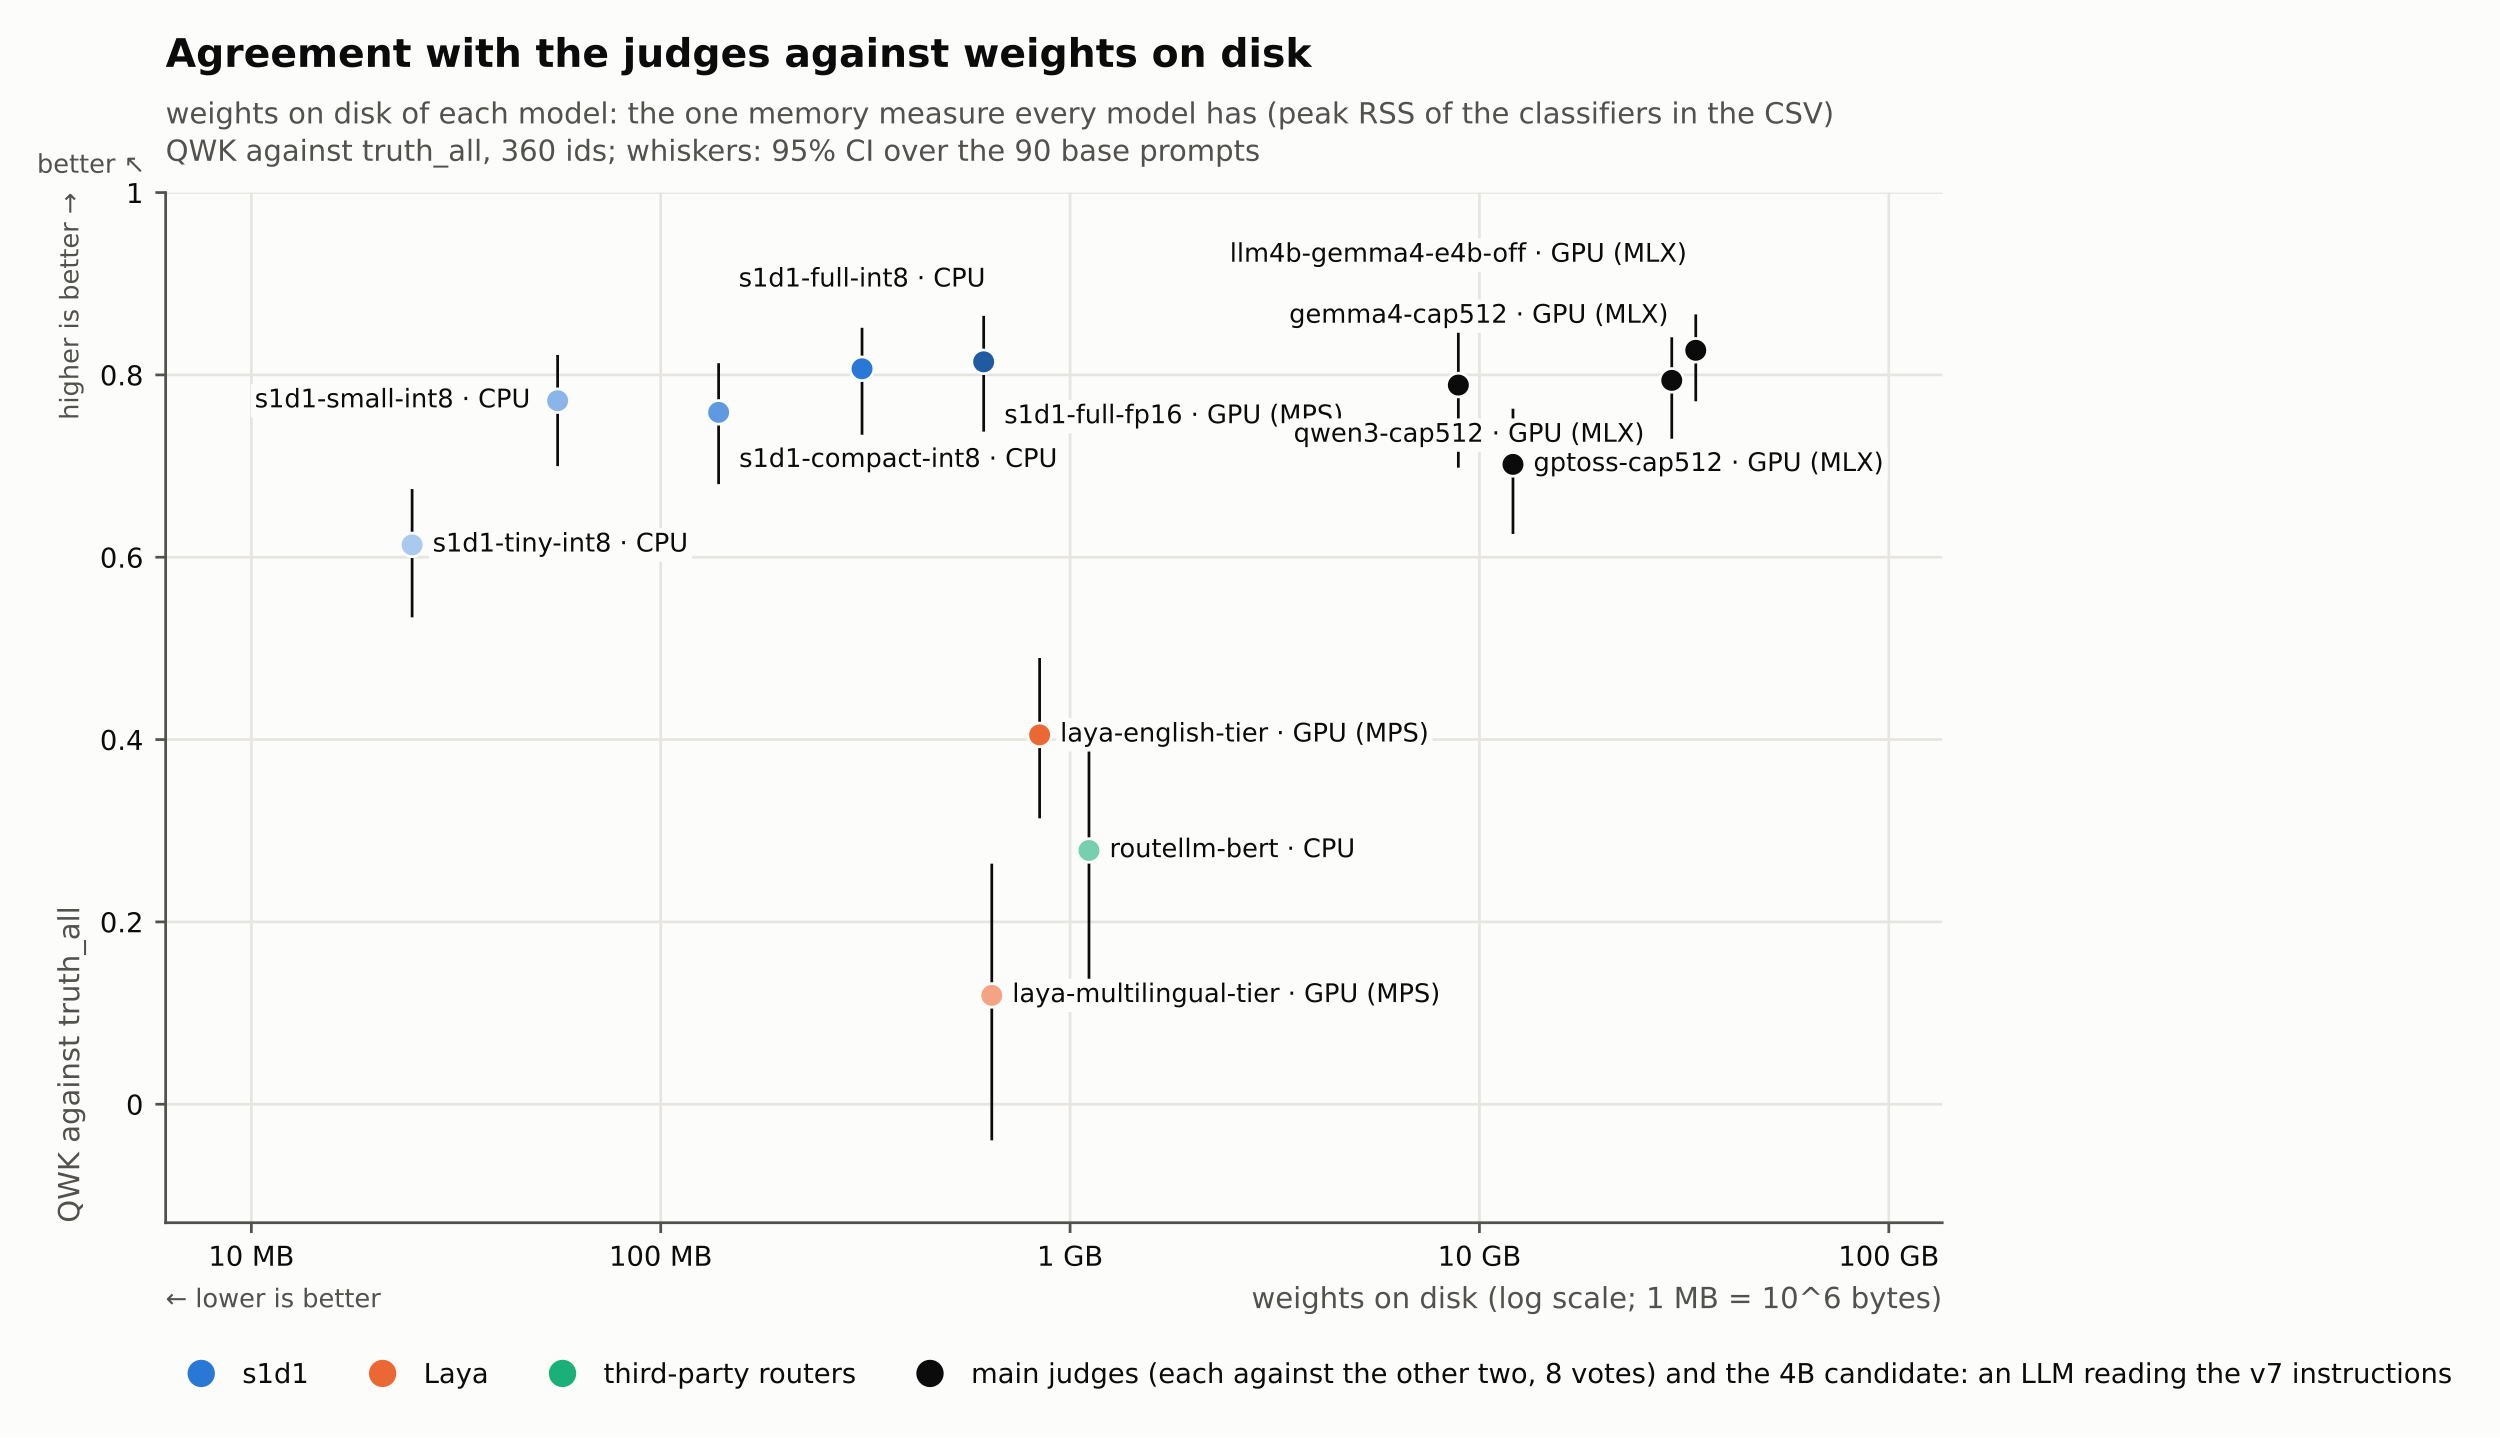
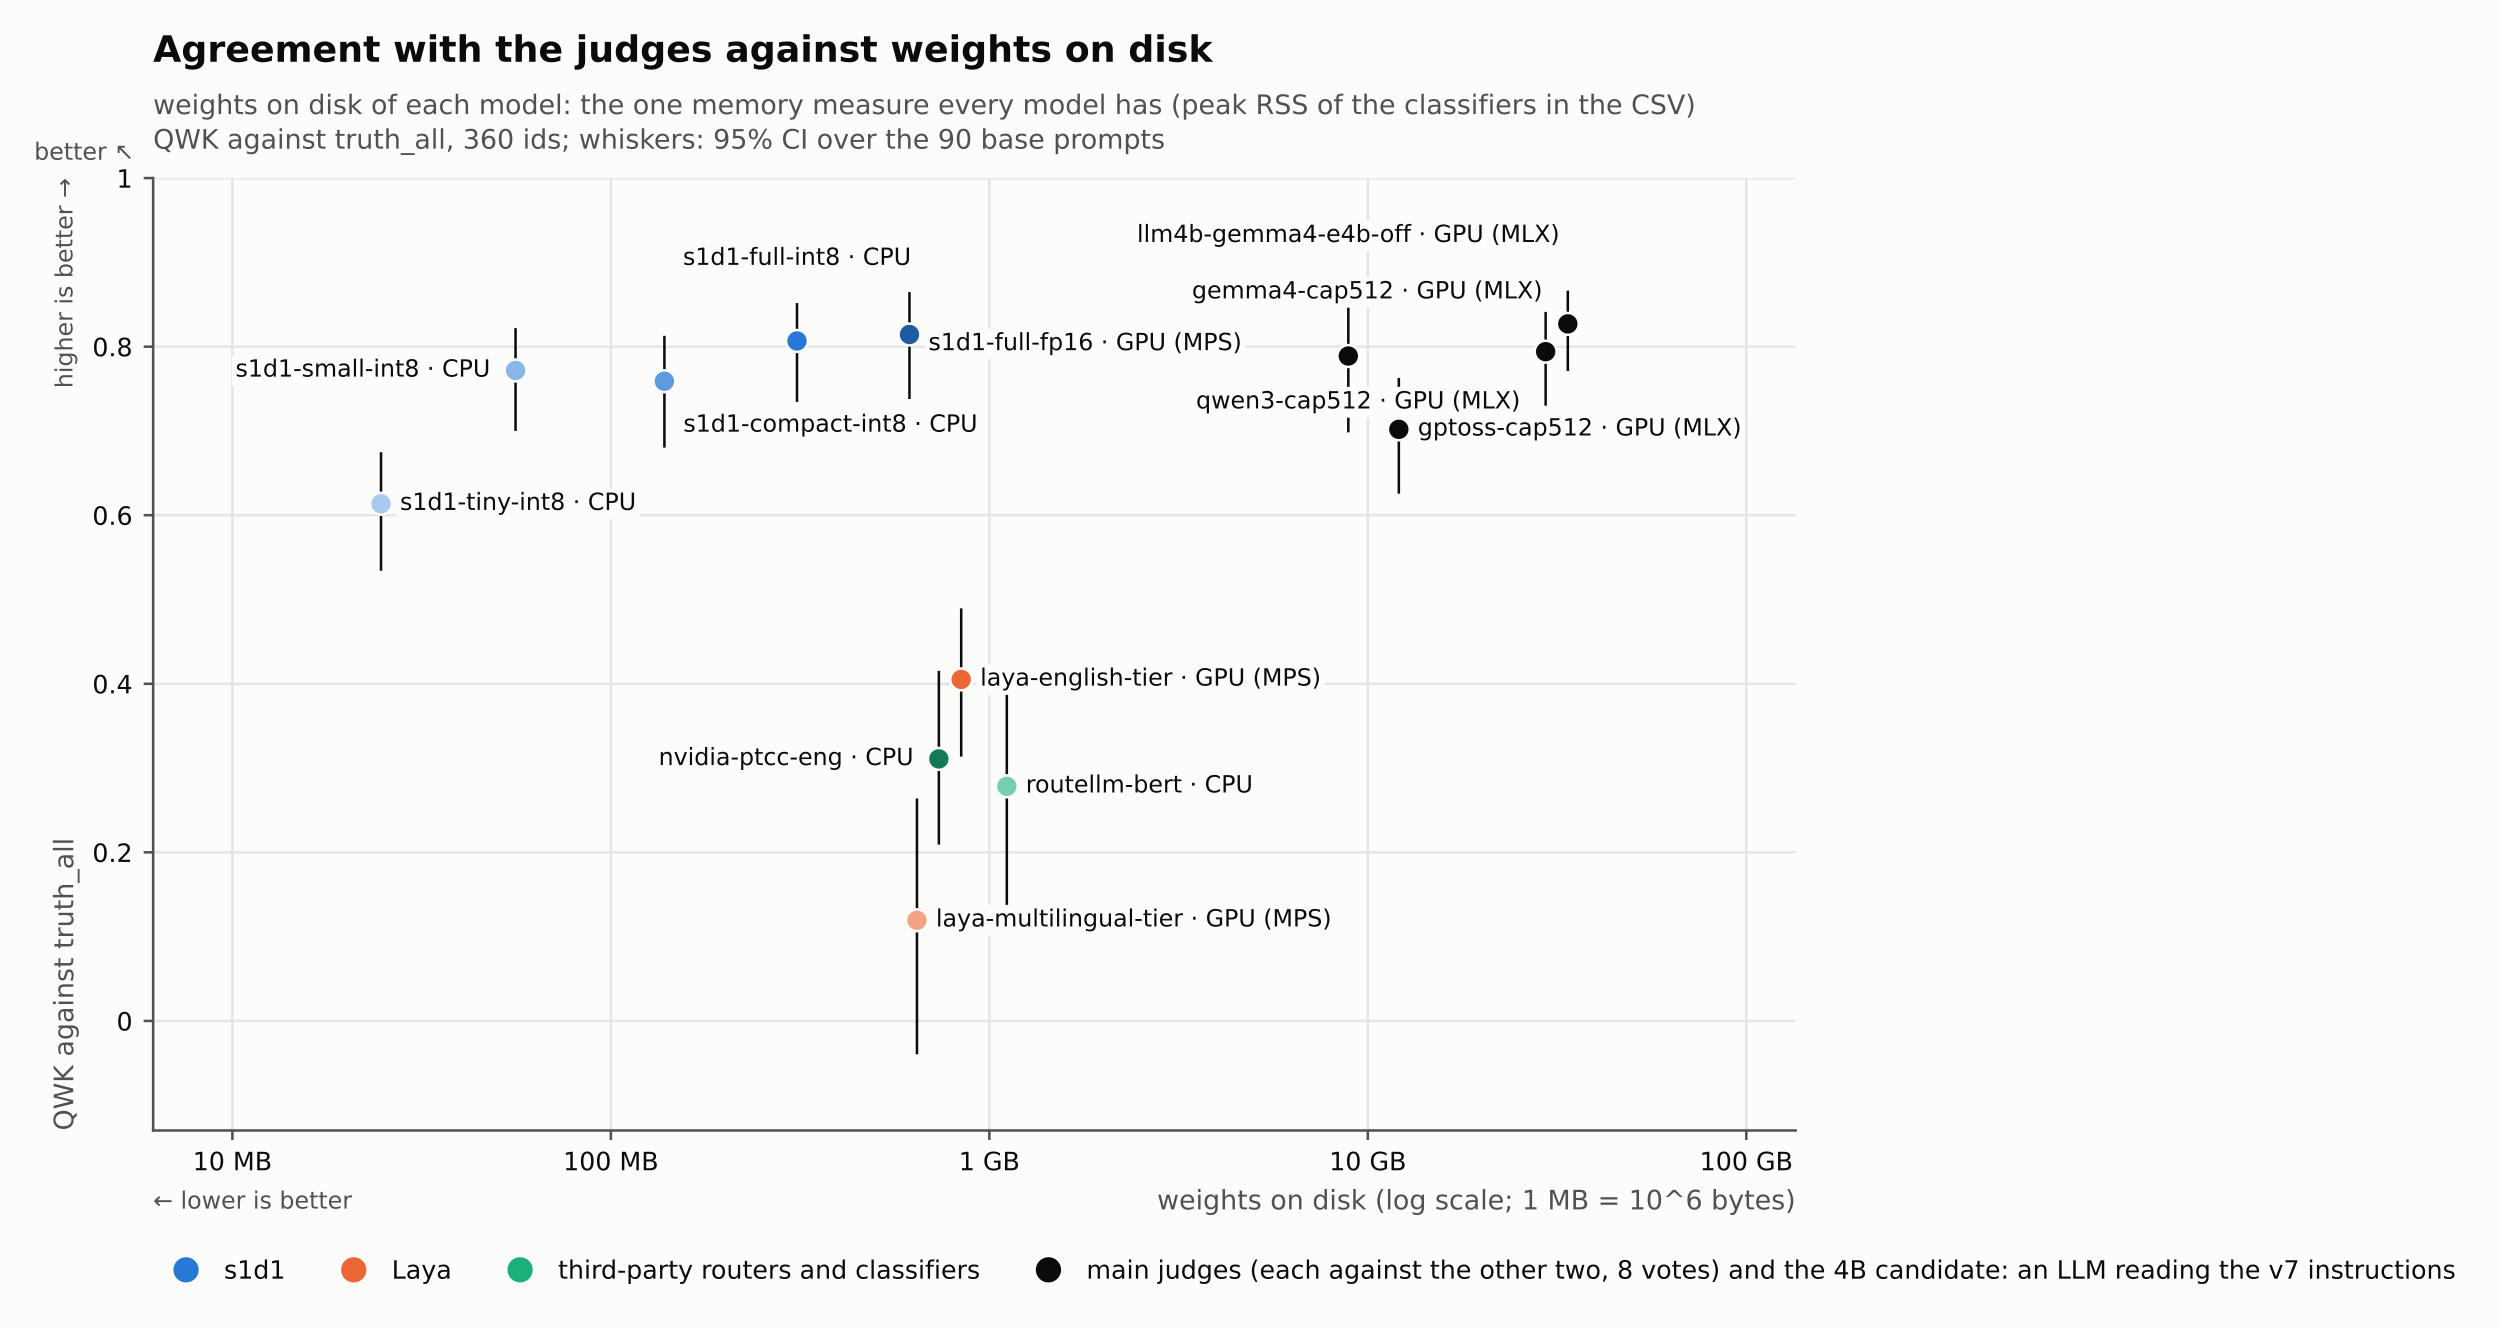
- <svg xmlns="http://www.w3.org/2000/svg" xmlns:xlink="http://www.w3.org/1999/xlink" width="730.821pt" height="420.22pt" viewBox="0 0 730.821 420.22" version="1.1">
+ <svg xmlns="http://www.w3.org/2000/svg" xmlns:xlink="http://www.w3.org/1999/xlink" width="790.456pt" height="420.22pt" viewBox="0 0 790.456 420.22" version="1.1">
  <defs>
    <style type="text/css">*{stroke-linejoin: round; stroke-linecap: butt}</style>
  </defs>
  <g id="figure_1">
    <g id="patch_1">
-       <path d="M 0 420.22  L 730.821 420.22  L 730.821 0  L 0 0  z " style="fill: #fcfcfb" />
+       <path d="M 0 420.22  L 790.456 420.22  L 790.456 0  L 0 0  z " style="fill: #fcfcfb" />
    </g>
    <g id="axes_1">
      <g id="patch_2">
        <path d="M 48.423 357.439  L 567.767 357.439  L 567.767 56.301  L 48.423 56.301  z " style="fill: #fcfcfb" />
      </g>
      <g id="matplotlib.axis_1">
        <g id="xtick_1">
          <g id="line2d_1">
            <path d="M 73.477 357.439  L 73.477 56.301  " clip-path="url(#p601ddd104e)" style="fill: none; stroke: #e6e5e1; stroke-width: 0.8; stroke-linecap: square" />
          </g>
          <g id="line2d_2">
            <defs>
              <path id="m24d034043a" d="M 0 0  L 0 3  " style="stroke: #52514e; stroke-width: 0.8" />
            </defs>
            <g>
              <use xlink:href="#m24d034043a" x="73.477" y="357.439" style="fill: #52514e; stroke: #52514e; stroke-width: 0.8" />
            </g>
          </g>
          <g id="text_1">
            <text style="font-size: 8px; font-family: 'DejaVu Sans', 'Bitstream Vera Sans', 'Computer Modern Sans Serif', 'Lucida Grande', 'Verdana', 'Geneva', 'Lucid', 'Arial', 'Helvetica', 'Avant Garde', sans-serif; text-anchor: middle; fill: #0b0b0b" x="73.477" y="370.017" transform="rotate(-0 73.47713 370.0173)">10 MB</text>
          </g>
        </g>
        <g id="xtick_2">
          <g id="line2d_3">
            <path d="M 193.145 357.439  L 193.145 56.301  " clip-path="url(#p601ddd104e)" style="fill: none; stroke: #e6e5e1; stroke-width: 0.8; stroke-linecap: square" />
          </g>
          <g id="line2d_4">
            <g>
              <use xlink:href="#m24d034043a" x="193.145" y="357.439" style="fill: #52514e; stroke: #52514e; stroke-width: 0.8" />
            </g>
          </g>
          <g id="text_2">
            <text style="font-size: 8px; font-family: 'DejaVu Sans', 'Bitstream Vera Sans', 'Computer Modern Sans Serif', 'Lucida Grande', 'Verdana', 'Geneva', 'Lucid', 'Arial', 'Helvetica', 'Avant Garde', sans-serif; text-anchor: middle; fill: #0b0b0b" x="193.145" y="370.017" transform="rotate(-0 193.1452 370.0173)">100 MB</text>
          </g>
        </g>
        <g id="xtick_3">
          <g id="line2d_5">
            <path d="M 312.813 357.439  L 312.813 56.301  " clip-path="url(#p601ddd104e)" style="fill: none; stroke: #e6e5e1; stroke-width: 0.8; stroke-linecap: square" />
          </g>
          <g id="line2d_6">
            <g>
              <use xlink:href="#m24d034043a" x="312.813" y="357.439" style="fill: #52514e; stroke: #52514e; stroke-width: 0.8" />
            </g>
          </g>
          <g id="text_3">
            <text style="font-size: 8px; font-family: 'DejaVu Sans', 'Bitstream Vera Sans', 'Computer Modern Sans Serif', 'Lucida Grande', 'Verdana', 'Geneva', 'Lucid', 'Arial', 'Helvetica', 'Avant Garde', sans-serif; text-anchor: middle; fill: #0b0b0b" x="312.813" y="370.017" transform="rotate(-0 312.8134 370.0173)">1 GB</text>
          </g>
        </g>
        <g id="xtick_4">
          <g id="line2d_7">
            <path d="M 432.481 357.439  L 432.481 56.301  " clip-path="url(#p601ddd104e)" style="fill: none; stroke: #e6e5e1; stroke-width: 0.8; stroke-linecap: square" />
          </g>
          <g id="line2d_8">
            <g>
              <use xlink:href="#m24d034043a" x="432.481" y="357.439" style="fill: #52514e; stroke: #52514e; stroke-width: 0.8" />
            </g>
          </g>
          <g id="text_4">
            <text style="font-size: 8px; font-family: 'DejaVu Sans', 'Bitstream Vera Sans', 'Computer Modern Sans Serif', 'Lucida Grande', 'Verdana', 'Geneva', 'Lucid', 'Arial', 'Helvetica', 'Avant Garde', sans-serif; text-anchor: middle; fill: #0b0b0b" x="432.481" y="370.017" transform="rotate(-0 432.4815 370.0173)">10 GB</text>
          </g>
        </g>
        <g id="xtick_5">
          <g id="line2d_9">
            <path d="M 552.15 357.439  L 552.15 56.301  " clip-path="url(#p601ddd104e)" style="fill: none; stroke: #e6e5e1; stroke-width: 0.8; stroke-linecap: square" />
          </g>
          <g id="line2d_10">
            <g>
              <use xlink:href="#m24d034043a" x="552.15" y="357.439" style="fill: #52514e; stroke: #52514e; stroke-width: 0.8" />
            </g>
          </g>
          <g id="text_5">
            <text style="font-size: 8px; font-family: 'DejaVu Sans', 'Bitstream Vera Sans', 'Computer Modern Sans Serif', 'Lucida Grande', 'Verdana', 'Geneva', 'Lucid', 'Arial', 'Helvetica', 'Avant Garde', sans-serif; text-anchor: middle; fill: #0b0b0b" x="552.15" y="370.017" transform="rotate(-0 552.1496 370.0173)">100 GB</text>
          </g>
        </g>
        <g id="text_6">
          <text style="font-size: 8.5px; font-family: 'DejaVu Sans', 'Bitstream Vera Sans', 'Computer Modern Sans Serif', 'Lucida Grande', 'Verdana', 'Geneva', 'Lucid', 'Arial', 'Helvetica', 'Avant Garde', sans-serif; text-anchor: end; fill: #52514e" x="567.767" y="382.398" transform="rotate(-0 567.7666 382.3978)">weights on disk (log scale; 1 MB = 10^6 bytes)</text>
        </g>
      </g>
      <g id="matplotlib.axis_2">
        <g id="ytick_1">
          <g id="line2d_11">
            <path d="M 48.423 322.795  L 567.767 322.795  " clip-path="url(#p601ddd104e)" style="fill: none; stroke: #e6e5e1; stroke-width: 0.8; stroke-linecap: square" />
          </g>
          <g id="line2d_12">
            <defs>
              <path id="mcebed97779" d="M 0 0  L -3 0  " style="stroke: #52514e; stroke-width: 0.8" />
            </defs>
            <g>
              <use xlink:href="#mcebed97779" x="48.423" y="322.795" style="fill: #52514e; stroke: #52514e; stroke-width: 0.8" />
            </g>
          </g>
          <g id="text_7">
            <text style="font-size: 8px; font-family: 'DejaVu Sans', 'Bitstream Vera Sans', 'Computer Modern Sans Serif', 'Lucida Grande', 'Verdana', 'Geneva', 'Lucid', 'Arial', 'Helvetica', 'Avant Garde', sans-serif; text-anchor: end; fill: #0b0b0b" x="41.923" y="325.834" transform="rotate(-0 41.92305 325.834)">0</text>
          </g>
        </g>
        <g id="ytick_2">
          <g id="line2d_13">
            <path d="M 48.423 269.496  L 567.767 269.496  " clip-path="url(#p601ddd104e)" style="fill: none; stroke: #e6e5e1; stroke-width: 0.8; stroke-linecap: square" />
          </g>
          <g id="line2d_14">
            <g>
              <use xlink:href="#mcebed97779" x="48.423" y="269.496" style="fill: #52514e; stroke: #52514e; stroke-width: 0.8" />
            </g>
          </g>
          <g id="text_8">
            <text style="font-size: 8px; font-family: 'DejaVu Sans', 'Bitstream Vera Sans', 'Computer Modern Sans Serif', 'Lucida Grande', 'Verdana', 'Geneva', 'Lucid', 'Arial', 'Helvetica', 'Avant Garde', sans-serif; text-anchor: end; fill: #0b0b0b" x="41.923" y="272.535" transform="rotate(-0 41.92305 272.5352)">0.2</text>
          </g>
        </g>
        <g id="ytick_3">
          <g id="line2d_15">
            <path d="M 48.423 216.197  L 567.767 216.197  " clip-path="url(#p601ddd104e)" style="fill: none; stroke: #e6e5e1; stroke-width: 0.8; stroke-linecap: square" />
          </g>
          <g id="line2d_16">
            <g>
              <use xlink:href="#mcebed97779" x="48.423" y="216.197" style="fill: #52514e; stroke: #52514e; stroke-width: 0.8" />
            </g>
          </g>
          <g id="text_9">
            <text style="font-size: 8px; font-family: 'DejaVu Sans', 'Bitstream Vera Sans', 'Computer Modern Sans Serif', 'Lucida Grande', 'Verdana', 'Geneva', 'Lucid', 'Arial', 'Helvetica', 'Avant Garde', sans-serif; text-anchor: end; fill: #0b0b0b" x="41.923" y="219.236" transform="rotate(-0 41.92305 219.2364)">0.4</text>
          </g>
        </g>
        <g id="ytick_4">
          <g id="line2d_17">
            <path d="M 48.423 162.899  L 567.767 162.899  " clip-path="url(#p601ddd104e)" style="fill: none; stroke: #e6e5e1; stroke-width: 0.8; stroke-linecap: square" />
          </g>
          <g id="line2d_18">
            <g>
              <use xlink:href="#mcebed97779" x="48.423" y="162.899" style="fill: #52514e; stroke: #52514e; stroke-width: 0.8" />
            </g>
          </g>
          <g id="text_10">
            <text style="font-size: 8px; font-family: 'DejaVu Sans', 'Bitstream Vera Sans', 'Computer Modern Sans Serif', 'Lucida Grande', 'Verdana', 'Geneva', 'Lucid', 'Arial', 'Helvetica', 'Avant Garde', sans-serif; text-anchor: end; fill: #0b0b0b" x="41.923" y="165.938" transform="rotate(-0 41.92305 165.9376)">0.6</text>
          </g>
        </g>
        <g id="ytick_5">
          <g id="line2d_19">
            <path d="M 48.423 109.6  L 567.767 109.6  " clip-path="url(#p601ddd104e)" style="fill: none; stroke: #e6e5e1; stroke-width: 0.8; stroke-linecap: square" />
          </g>
          <g id="line2d_20">
            <g>
              <use xlink:href="#mcebed97779" x="48.423" y="109.6" style="fill: #52514e; stroke: #52514e; stroke-width: 0.8" />
            </g>
          </g>
          <g id="text_11">
            <text style="font-size: 8px; font-family: 'DejaVu Sans', 'Bitstream Vera Sans', 'Computer Modern Sans Serif', 'Lucida Grande', 'Verdana', 'Geneva', 'Lucid', 'Arial', 'Helvetica', 'Avant Garde', sans-serif; text-anchor: end; fill: #0b0b0b" x="41.923" y="112.639" transform="rotate(-0 41.92305 112.6388)">0.8</text>
          </g>
        </g>
        <g id="ytick_6">
          <g id="line2d_21">
            <path d="M 48.423 56.301  L 567.767 56.301  " clip-path="url(#p601ddd104e)" style="fill: none; stroke: #e6e5e1; stroke-width: 0.8; stroke-linecap: square" />
          </g>
          <g id="line2d_22">
            <g>
              <use xlink:href="#mcebed97779" x="48.423" y="56.301" style="fill: #52514e; stroke: #52514e; stroke-width: 0.8" />
            </g>
          </g>
          <g id="text_12">
            <text style="font-size: 8px; font-family: 'DejaVu Sans', 'Bitstream Vera Sans', 'Computer Modern Sans Serif', 'Lucida Grande', 'Verdana', 'Geneva', 'Lucid', 'Arial', 'Helvetica', 'Avant Garde', sans-serif; text-anchor: end; fill: #0b0b0b" x="41.923" y="59.34" transform="rotate(-0 41.92305 59.33996)">1</text>
          </g>
        </g>
        <g id="text_13">
          <text style="font-size: 8.5px; font-family: 'DejaVu Sans', 'Bitstream Vera Sans', 'Computer Modern Sans Serif', 'Lucida Grande', 'Verdana', 'Geneva', 'Lucid', 'Arial', 'Helvetica', 'Avant Garde', sans-serif; text-anchor: start; fill: #52514e" x="23.159" y="357.439" transform="rotate(-90 23.15855 357.4391)">QWK against truth_all</text>
        </g>
      </g>
      <g id="LineCollection_1">
        <path d="M 303.913 239.227  L 303.913 192.345  " clip-path="url(#p601ddd104e)" style="fill: none; stroke: #0b0b0b; stroke-width: 0.8" />
      </g>
      <g id="LineCollection_2">
        <path d="M 289.927 333.344  L 289.927 252.466  " clip-path="url(#p601ddd104e)" style="fill: none; stroke: #0b0b0b; stroke-width: 0.8" />
      </g>
      <g id="LineCollection_3">
        <path d="M 426.314 136.706  L 426.314 95.593  " clip-path="url(#p601ddd104e)" style="fill: none; stroke: #0b0b0b; stroke-width: 0.8" />
      </g>
      <g id="LineCollection_4">
+         <path d="M 296.848 267.027  L 296.848 212.124  " clip-path="url(#p601ddd104e)" style="fill: none; stroke: #0b0b0b; stroke-width: 0.8" />
+       </g>
+       <g id="LineCollection_5">
        <path d="M 318.34 287.512  L 318.34 214.171  " clip-path="url(#p601ddd104e)" style="fill: none; stroke: #0b0b0b; stroke-width: 0.8" />
      </g>
-       <g id="LineCollection_5">
+       <g id="LineCollection_6">
        <path d="M 210.072 141.525  L 210.072 106.173  " clip-path="url(#p601ddd104e)" style="fill: none; stroke: #0b0b0b; stroke-width: 0.8" />
      </g>
-       <g id="LineCollection_6">
+       <g id="LineCollection_7">
        <path d="M 287.557 126.178  L 287.557 92.336  " clip-path="url(#p601ddd104e)" style="fill: none; stroke: #0b0b0b; stroke-width: 0.8" />
      </g>
-       <g id="LineCollection_7">
+       <g id="LineCollection_8">
        <path d="M 251.996 127.093  L 251.996 95.818  " clip-path="url(#p601ddd104e)" style="fill: none; stroke: #0b0b0b; stroke-width: 0.8" />
      </g>
-       <g id="LineCollection_8">
+       <g id="LineCollection_9">
        <path d="M 163.011 136.259  L 163.011 103.751  " clip-path="url(#p601ddd104e)" style="fill: none; stroke: #0b0b0b; stroke-width: 0.8" />
      </g>
-       <g id="LineCollection_9">
+       <g id="LineCollection_10">
        <path d="M 120.47 180.456  L 120.47 142.975  " clip-path="url(#p601ddd104e)" style="fill: none; stroke: #0b0b0b; stroke-width: 0.8" />
      </g>
-       <g id="LineCollection_10">
+       <g id="LineCollection_11">
        <path d="M 495.719 117.302  L 495.719 91.904  " clip-path="url(#p601ddd104e)" style="fill: none; stroke: #0b0b0b; stroke-width: 0.8" />
      </g>
-       <g id="LineCollection_11">
+       <g id="LineCollection_12">
        <path d="M 488.706 128.263  L 488.706 98.599  " clip-path="url(#p601ddd104e)" style="fill: none; stroke: #0b0b0b; stroke-width: 0.8" />
      </g>
-       <g id="LineCollection_12">
+       <g id="LineCollection_13">
        <path d="M 442.286 156.091  L 442.286 119.494  " clip-path="url(#p601ddd104e)" style="fill: none; stroke: #0b0b0b; stroke-width: 0.8" />
      </g>
      <g id="patch_3">
        <path d="M 48.423 357.439  L 48.423 56.301  " style="fill: none; stroke: #52514e; stroke-width: 0.8; stroke-linejoin: miter; stroke-linecap: square" />
      </g>
      <g id="patch_4">
        <path d="M 48.423 357.439  L 567.767 357.439  " style="fill: none; stroke: #52514e; stroke-width: 0.8; stroke-linejoin: miter; stroke-linecap: square" />
      </g>
      <g id="PathCollection_1">
        <defs>
          <path id="mf539009106" d="M 0 3.464  C 0.919 3.464 1.8 3.099 2.449 2.449  C 3.099 1.8 3.464 0.919 3.464 0  C 3.464 -0.919 3.099 -1.8 2.449 -2.449  C 1.8 -3.099 0.919 -3.464 0 -3.464  C -0.919 -3.464 -1.8 -3.099 -2.449 -2.449  C -3.099 -1.8 -3.464 -0.919 -3.464 0  C -3.464 0.919 -3.099 1.8 -2.449 2.449  C -1.8 3.099 -0.919 3.464 0 3.464  z " style="stroke: #fcfcfb; stroke-width: 0.8" />
        </defs>
        <g clip-path="url(#p601ddd104e)">
          <use xlink:href="#mf539009106" x="303.913" y="214.822" style="fill: #eb6834; stroke: #fcfcfb; stroke-width: 0.8" />
        </g>
      </g>
      <g id="PathCollection_2">
        <defs>
          <path id="mb22ed7fcd9" d="M 0 3.464  C 0.919 3.464 1.8 3.099 2.449 2.449  C 3.099 1.8 3.464 0.919 3.464 0  C 3.464 -0.919 3.099 -1.8 2.449 -2.449  C 1.8 -3.099 0.919 -3.464 0 -3.464  C -0.919 -3.464 -1.8 -3.099 -2.449 -2.449  C -3.099 -1.8 -3.464 -0.919 -3.464 0  C -3.464 0.919 -3.099 1.8 -2.449 2.449  C -1.8 3.099 -0.919 3.464 0 3.464  z " style="stroke: #fcfcfb; stroke-width: 0.8" />
        </defs>
        <g clip-path="url(#p601ddd104e)">
          <use xlink:href="#mb22ed7fcd9" x="289.927" y="290.983" style="fill: #f3a485; stroke: #fcfcfb; stroke-width: 0.8" />
        </g>
      </g>
      <g id="PathCollection_3">
        <defs>
          <path id="mf499aed5af" d="M 0 3.464  C 0.919 3.464 1.8 3.099 2.449 2.449  C 3.099 1.8 3.464 0.919 3.464 0  C 3.464 -0.919 3.099 -1.8 2.449 -2.449  C 1.8 -3.099 0.919 -3.464 0 -3.464  C -0.919 -3.464 -1.8 -3.099 -2.449 -2.449  C -3.099 -1.8 -3.464 -0.919 -3.464 0  C -3.464 0.919 -3.099 1.8 -2.449 2.449  C -1.8 3.099 -0.919 3.464 0 3.464  z " style="stroke: #fcfcfb; stroke-width: 0.8" />
        </defs>
        <g clip-path="url(#p601ddd104e)">
          <use xlink:href="#mf499aed5af" x="426.314" y="112.564" style="fill: #0b0b0b; stroke: #fcfcfb; stroke-width: 0.8" />
        </g>
      </g>
      <g id="PathCollection_4">
        <defs>
+           <path id="m24f08e48fb" d="M 0 3.464  C 0.919 3.464 1.8 3.099 2.449 2.449  C 3.099 1.8 3.464 0.919 3.464 0  C 3.464 -0.919 3.099 -1.8 2.449 -2.449  C 1.8 -3.099 0.919 -3.464 0 -3.464  C -0.919 -3.464 -1.8 -3.099 -2.449 -2.449  C -3.099 -1.8 -3.464 -0.919 -3.464 0  C -3.464 0.919 -3.099 1.8 -2.449 2.449  C -1.8 3.099 -0.919 3.464 0 3.464  z " style="stroke: #fcfcfb; stroke-width: 0.8" />
+         </defs>
+         <g clip-path="url(#p601ddd104e)">
+           <use xlink:href="#m24f08e48fb" x="296.848" y="239.949" style="fill: #137a55; stroke: #fcfcfb; stroke-width: 0.8" />
+         </g>
+       </g>
+       <g id="PathCollection_5">
+         <defs>
          <path id="m2ef24d3600" d="M 0 3.464  C 0.919 3.464 1.8 3.099 2.449 2.449  C 3.099 1.8 3.464 0.919 3.464 0  C 3.464 -0.919 3.099 -1.8 2.449 -2.449  C 1.8 -3.099 0.919 -3.464 0 -3.464  C -0.919 -3.464 -1.8 -3.099 -2.449 -2.449  C -3.099 -1.8 -3.464 -0.919 -3.464 0  C -3.464 0.919 -3.099 1.8 -2.449 2.449  C -1.8 3.099 -0.919 3.464 0 3.464  z " style="stroke: #fcfcfb; stroke-width: 0.8" />
        </defs>
        <g clip-path="url(#p601ddd104e)">
          <use xlink:href="#m2ef24d3600" x="318.34" y="248.617" style="fill: #76cfaf; stroke: #fcfcfb; stroke-width: 0.8" />
        </g>
      </g>
-       <g id="PathCollection_5">
+       <g id="PathCollection_6">
        <defs>
          <path id="m3d206d8731" d="M 0 3.464  C 0.919 3.464 1.8 3.099 2.449 2.449  C 3.099 1.8 3.464 0.919 3.464 0  C 3.464 -0.919 3.099 -1.8 2.449 -2.449  C 1.8 -3.099 0.919 -3.464 0 -3.464  C -0.919 -3.464 -1.8 -3.099 -2.449 -2.449  C -3.099 -1.8 -3.464 -0.919 -3.464 0  C -3.464 0.919 -3.099 1.8 -2.449 2.449  C -1.8 3.099 -0.919 3.464 0 3.464  z " style="stroke: #fcfcfb; stroke-width: 0.8" />
        </defs>
        <g clip-path="url(#p601ddd104e)">
          <use xlink:href="#m3d206d8731" x="210.072" y="120.545" style="fill: #5f9ae0; stroke: #fcfcfb; stroke-width: 0.8" />
        </g>
      </g>
-       <g id="PathCollection_6">
+       <g id="PathCollection_7">
        <defs>
          <path id="mb47d0e8228" d="M 0 3.464  C 0.919 3.464 1.8 3.099 2.449 2.449  C 3.099 1.8 3.464 0.919 3.464 0  C 3.464 -0.919 3.099 -1.8 2.449 -2.449  C 1.8 -3.099 0.919 -3.464 0 -3.464  C -0.919 -3.464 -1.8 -3.099 -2.449 -2.449  C -3.099 -1.8 -3.464 -0.919 -3.464 0  C -3.464 0.919 -3.099 1.8 -2.449 2.449  C -1.8 3.099 -0.919 3.464 0 3.464  z " style="stroke: #fcfcfb; stroke-width: 0.8" />
        </defs>
        <g clip-path="url(#p601ddd104e)">
          <use xlink:href="#mb47d0e8228" x="287.557" y="105.766" style="fill: #205aa0; stroke: #fcfcfb; stroke-width: 0.8" />
        </g>
      </g>
-       <g id="PathCollection_7">
+       <g id="PathCollection_8">
        <defs>
          <path id="m73658e1d82" d="M 0 3.464  C 0.919 3.464 1.8 3.099 2.449 2.449  C 3.099 1.8 3.464 0.919 3.464 0  C 3.464 -0.919 3.099 -1.8 2.449 -2.449  C 1.8 -3.099 0.919 -3.464 0 -3.464  C -0.919 -3.464 -1.8 -3.099 -2.449 -2.449  C -3.099 -1.8 -3.464 -0.919 -3.464 0  C -3.464 0.919 -3.099 1.8 -2.449 2.449  C -1.8 3.099 -0.919 3.464 0 3.464  z " style="stroke: #fcfcfb; stroke-width: 0.8" />
        </defs>
        <g clip-path="url(#p601ddd104e)">
          <use xlink:href="#m73658e1d82" x="251.996" y="107.805" style="fill: #2a78d6; stroke: #fcfcfb; stroke-width: 0.8" />
        </g>
      </g>
-       <g id="PathCollection_8">
+       <g id="PathCollection_9">
        <defs>
          <path id="m793250d11c" d="M 0 3.464  C 0.919 3.464 1.8 3.099 2.449 2.449  C 3.099 1.8 3.464 0.919 3.464 0  C 3.464 -0.919 3.099 -1.8 2.449 -2.449  C 1.8 -3.099 0.919 -3.464 0 -3.464  C -0.919 -3.464 -1.8 -3.099 -2.449 -2.449  C -3.099 -1.8 -3.464 -0.919 -3.464 0  C -3.464 0.919 -3.099 1.8 -2.449 2.449  C -1.8 3.099 -0.919 3.464 0 3.464  z " style="stroke: #fcfcfb; stroke-width: 0.8" />
        </defs>
        <g clip-path="url(#p601ddd104e)">
          <use xlink:href="#m793250d11c" x="163.011" y="117.134" style="fill: #8ab5e8; stroke: #fcfcfb; stroke-width: 0.8" />
        </g>
      </g>
-       <g id="PathCollection_9">
+       <g id="PathCollection_10">
        <defs>
          <path id="m4ed765321f" d="M 0 3.464  C 0.919 3.464 1.8 3.099 2.449 2.449  C 3.099 1.8 3.464 0.919 3.464 0  C 3.464 -0.919 3.099 -1.8 2.449 -2.449  C 1.8 -3.099 0.919 -3.464 0 -3.464  C -0.919 -3.464 -1.8 -3.099 -2.449 -2.449  C -3.099 -1.8 -3.464 -0.919 -3.464 0  C -3.464 0.919 -3.099 1.8 -2.449 2.449  C -1.8 3.099 -0.919 3.464 0 3.464  z " style="stroke: #fcfcfb; stroke-width: 0.8" />
        </defs>
        <g clip-path="url(#p601ddd104e)">
          <use xlink:href="#m4ed765321f" x="120.47" y="159.284" style="fill: #aac9ef; stroke: #fcfcfb; stroke-width: 0.8" />
        </g>
      </g>
-       <g id="PathCollection_10">
+       <g id="PathCollection_11">
        <g clip-path="url(#p601ddd104e)">
          <use xlink:href="#mf499aed5af" x="495.719" y="102.404" style="fill: #0b0b0b; stroke: #fcfcfb; stroke-width: 0.8" />
        </g>
      </g>
-       <g id="PathCollection_11">
+       <g id="PathCollection_12">
        <g clip-path="url(#p601ddd104e)">
          <use xlink:href="#mf499aed5af" x="488.706" y="111.191" style="fill: #0b0b0b; stroke: #fcfcfb; stroke-width: 0.8" />
        </g>
      </g>
-       <g id="PathCollection_12">
+       <g id="PathCollection_13">
        <g clip-path="url(#p601ddd104e)">
          <use xlink:href="#mf499aed5af" x="442.286" y="135.749" style="fill: #0b0b0b; stroke: #fcfcfb; stroke-width: 0.8" />
        </g>
      </g>
      <g id="text_14">
        <text style="font-size: 7.5px; font-family: 'DejaVu Sans', 'Bitstream Vera Sans', 'Computer Modern Sans Serif', 'Lucida Grande', 'Verdana', 'Geneva', 'Lucid', 'Arial', 'Helvetica', 'Avant Garde', sans-serif; fill: #52514e" transform="translate(22.89875 122.731) rotate(-90)">higher is better →</text>
      </g>
      <g id="text_15">
        <text style="font-size: 7.5px; font-family: 'DejaVu Sans', 'Bitstream Vera Sans', 'Computer Modern Sans Serif', 'Lucida Grande', 'Verdana', 'Geneva', 'Lucid', 'Arial', 'Helvetica', 'Avant Garde', sans-serif; text-anchor: end; fill: #52514e" x="42.423" y="50.499" transform="rotate(-0 42.42305 50.49914)">better ↖</text>
      </g>
      <g id="text_16">
        <text style="font-size: 7.5px; font-family: 'DejaVu Sans', 'Bitstream Vera Sans', 'Computer Modern Sans Serif', 'Lucida Grande', 'Verdana', 'Geneva', 'Lucid', 'Arial', 'Helvetica', 'Avant Garde', sans-serif; text-anchor: start; fill: #52514e" x="48.423" y="382.138" transform="rotate(-0 48.42305 382.138)">← lower is better</text>
      </g>
      <g id="text_17">
        <g id="patch_5">
          <path d="M 308.788 219.697  L 418.807 219.697  L 418.807 209.947  L 308.788 209.947  z " style="fill: #fcfcfb" />
        </g>
        <text style="font-size: 7.5px; font-family: 'DejaVu Sans', 'Bitstream Vera Sans', 'Computer Modern Sans Serif', 'Lucida Grande', 'Verdana', 'Geneva', 'Lucid', 'Arial', 'Helvetica', 'Avant Garde', sans-serif; text-anchor: start; fill: #0b0b0b" x="309.913" y="216.77" transform="rotate(-0 309.9126 216.7704)">laya-english-tier · GPU (MPS)</text>
      </g>
      <g id="text_18">
        <g id="patch_6">
          <path d="M 294.802 295.858  L 422.145 295.858  L 422.145 286.108  L 294.802 286.108  z " style="fill: #fcfcfb" />
        </g>
        <text style="font-size: 7.5px; font-family: 'DejaVu Sans', 'Bitstream Vera Sans', 'Computer Modern Sans Serif', 'Lucida Grande', 'Verdana', 'Geneva', 'Lucid', 'Arial', 'Helvetica', 'Avant Garde', sans-serif; text-anchor: start; fill: #0b0b0b" x="295.927" y="292.932" transform="rotate(-0 295.9269 292.9317)">laya-multilingual-tier · GPU (MPS)</text>
      </g>
      <g id="text_19">
        <g id="patch_7">
          <path d="M 358.43 79.439  L 494.198 79.439  L 494.198 69.688  L 358.43 69.688  z " style="fill: #fcfcfb" />
        </g>
        <text style="font-size: 7.5px; font-family: 'DejaVu Sans', 'Bitstream Vera Sans', 'Computer Modern Sans Serif', 'Lucida Grande', 'Verdana', 'Geneva', 'Lucid', 'Arial', 'Helvetica', 'Avant Garde', sans-serif; text-anchor: middle; fill: #0b0b0b" x="426.314" y="76.512" transform="rotate(-0 426.314 76.5122)">llm4b-gemma4-e4b-off · GPU (MLX)</text>
      </g>
      <g id="text_20">
        <g id="patch_8">
-           <path d="M 323.215 253.492  L 397.258 253.492  L 397.258 243.741  L 323.215 243.741  z " style="fill: #fcfcfb" />
-         </g>
-         <text style="font-size: 7.5px; font-family: 'DejaVu Sans', 'Bitstream Vera Sans', 'Computer Modern Sans Serif', 'Lucida Grande', 'Verdana', 'Geneva', 'Lucid', 'Arial', 'Helvetica', 'Avant Garde', sans-serif; text-anchor: start; fill: #0b0b0b" x="324.34" y="250.565" transform="rotate(-0 324.34 250.5652)">routellm-bert · CPU</text>
+           <path d="M 207.116 244.824  L 289.973 244.824  L 289.973 235.074  L 207.116 235.074  z " style="fill: #fcfcfb" />
+         </g>
+         <text style="font-size: 7.5px; font-family: 'DejaVu Sans', 'Bitstream Vera Sans', 'Computer Modern Sans Serif', 'Lucida Grande', 'Verdana', 'Geneva', 'Lucid', 'Arial', 'Helvetica', 'Avant Garde', sans-serif; text-anchor: end; fill: #0b0b0b" x="288.848" y="241.898" transform="rotate(-0 288.8476 241.8977)">nvidia-ptcc-eng · CPU</text>
      </g>
      <g id="text_21">
        <g id="patch_9">
-           <path d="M 214.947 139.42  L 310.209 139.42  L 310.209 129.67  L 214.947 129.67  z " style="fill: #fcfcfb" />
-         </g>
-         <text style="font-size: 7.5px; font-family: 'DejaVu Sans', 'Bitstream Vera Sans', 'Computer Modern Sans Serif', 'Lucida Grande', 'Verdana', 'Geneva', 'Lucid', 'Arial', 'Helvetica', 'Avant Garde', sans-serif; text-anchor: start; fill: #0b0b0b" x="216.072" y="136.494" transform="rotate(-0 216.0723 136.4935)">s1d1-compact-int8 · CPU</text>
+           <path d="M 323.215 253.492  L 397.258 253.492  L 397.258 243.741  L 323.215 243.741  z " style="fill: #fcfcfb" />
+         </g>
+         <text style="font-size: 7.5px; font-family: 'DejaVu Sans', 'Bitstream Vera Sans', 'Computer Modern Sans Serif', 'Lucida Grande', 'Verdana', 'Geneva', 'Lucid', 'Arial', 'Helvetica', 'Avant Garde', sans-serif; text-anchor: start; fill: #0b0b0b" x="324.34" y="250.565" transform="rotate(-0 324.34 250.5652)">routellm-bert · CPU</text>
      </g>
      <g id="text_22">
        <g id="patch_10">
-           <path d="M 292.432 126.641  L 393.776 126.641  L 393.776 116.89  L 292.432 116.89  z " style="fill: #fcfcfb" />
-         </g>
-         <text style="font-size: 7.5px; font-family: 'DejaVu Sans', 'Bitstream Vera Sans', 'Computer Modern Sans Serif', 'Lucida Grande', 'Verdana', 'Geneva', 'Lucid', 'Arial', 'Helvetica', 'Avant Garde', sans-serif; text-anchor: start; fill: #0b0b0b" x="293.557" y="123.714" transform="rotate(-0 293.5569 123.7142)">s1d1-full-fp16 · GPU (MPS)</text>
+           <path d="M 214.947 139.42  L 310.209 139.42  L 310.209 129.67  L 214.947 129.67  z " style="fill: #fcfcfb" />
+         </g>
+         <text style="font-size: 7.5px; font-family: 'DejaVu Sans', 'Bitstream Vera Sans', 'Computer Modern Sans Serif', 'Lucida Grande', 'Verdana', 'Geneva', 'Lucid', 'Arial', 'Helvetica', 'Avant Garde', sans-serif; text-anchor: start; fill: #0b0b0b" x="216.072" y="136.494" transform="rotate(-0 216.0723 136.4935)">s1d1-compact-int8 · CPU</text>
      </g>
      <g id="text_23">
        <g id="patch_11">
-           <path d="M 214.805 86.681  L 289.187 86.681  L 289.187 76.93  L 214.805 76.93  z " style="fill: #fcfcfb" />
-         </g>
-         <text style="font-size: 7.5px; font-family: 'DejaVu Sans', 'Bitstream Vera Sans', 'Computer Modern Sans Serif', 'Lucida Grande', 'Verdana', 'Geneva', 'Lucid', 'Arial', 'Helvetica', 'Avant Garde', sans-serif; text-anchor: middle; fill: #0b0b0b" x="251.996" y="83.754" transform="rotate(-0 251.9958 83.75389)">s1d1-full-int8 · CPU</text>
+           <path d="M 292.432 113.641  L 393.776 113.641  L 393.776 103.89  L 292.432 103.89  z " style="fill: #fcfcfb" />
+         </g>
+         <text style="font-size: 7.5px; font-family: 'DejaVu Sans', 'Bitstream Vera Sans', 'Computer Modern Sans Serif', 'Lucida Grande', 'Verdana', 'Geneva', 'Lucid', 'Arial', 'Helvetica', 'Avant Garde', sans-serif; text-anchor: start; fill: #0b0b0b" x="293.557" y="110.714" transform="rotate(-0 293.5569 110.7142)">s1d1-full-fp16 · GPU (MPS)</text>
      </g>
      <g id="text_24">
        <g id="patch_12">
-           <path d="M 73.339 122.009  L 156.136 122.009  L 156.136 112.259  L 73.339 112.259  z " style="fill: #fcfcfb" />
-         </g>
-         <text style="font-size: 7.5px; font-family: 'DejaVu Sans', 'Bitstream Vera Sans', 'Computer Modern Sans Serif', 'Lucida Grande', 'Verdana', 'Geneva', 'Lucid', 'Arial', 'Helvetica', 'Avant Garde', sans-serif; text-anchor: end; fill: #0b0b0b" x="155.011" y="119.083" transform="rotate(-0 155.0114 119.0825)">s1d1-small-int8 · CPU</text>
+           <path d="M 214.805 86.681  L 289.187 86.681  L 289.187 76.93  L 214.805 76.93  z " style="fill: #fcfcfb" />
+         </g>
+         <text style="font-size: 7.5px; font-family: 'DejaVu Sans', 'Bitstream Vera Sans', 'Computer Modern Sans Serif', 'Lucida Grande', 'Verdana', 'Geneva', 'Lucid', 'Arial', 'Helvetica', 'Avant Garde', sans-serif; text-anchor: middle; fill: #0b0b0b" x="251.996" y="83.754" transform="rotate(-0 251.9958 83.75389)">s1d1-full-int8 · CPU</text>
      </g>
      <g id="text_25">
        <g id="patch_13">
-           <path d="M 125.345 164.16  L 202.252 164.16  L 202.252 154.409  L 125.345 154.409  z " style="fill: #fcfcfb" />
-         </g>
-         <text style="font-size: 7.5px; font-family: 'DejaVu Sans', 'Bitstream Vera Sans', 'Computer Modern Sans Serif', 'Lucida Grande', 'Verdana', 'Geneva', 'Lucid', 'Arial', 'Helvetica', 'Avant Garde', sans-serif; text-anchor: start; fill: #0b0b0b" x="126.47" y="161.233" transform="rotate(-0 126.4704 161.2328)">s1d1-tiny-int8 · CPU</text>
+           <path d="M 73.339 122.009  L 156.136 122.009  L 156.136 112.259  L 73.339 112.259  z " style="fill: #fcfcfb" />
+         </g>
+         <text style="font-size: 7.5px; font-family: 'DejaVu Sans', 'Bitstream Vera Sans', 'Computer Modern Sans Serif', 'Lucida Grande', 'Verdana', 'Geneva', 'Lucid', 'Arial', 'Helvetica', 'Avant Garde', sans-serif; text-anchor: end; fill: #0b0b0b" x="155.011" y="119.083" transform="rotate(-0 155.0114 119.0825)">s1d1-small-int8 · CPU</text>
      </g>
      <g id="text_26">
        <g id="patch_14">
-           <path d="M 375.739 97.279  L 488.844 97.279  L 488.844 87.529  L 375.739 87.529  z " style="fill: #fcfcfb" />
-         </g>
-         <text style="font-size: 7.5px; font-family: 'DejaVu Sans', 'Bitstream Vera Sans', 'Computer Modern Sans Serif', 'Lucida Grande', 'Verdana', 'Geneva', 'Lucid', 'Arial', 'Helvetica', 'Avant Garde', sans-serif; text-anchor: end; fill: #0b0b0b" x="487.719" y="94.352" transform="rotate(-0 487.7192 94.35217)">gemma4-cap512 · GPU (MLX)</text>
+           <path d="M 125.345 164.16  L 202.252 164.16  L 202.252 154.409  L 125.345 154.409  z " style="fill: #fcfcfb" />
+         </g>
+         <text style="font-size: 7.5px; font-family: 'DejaVu Sans', 'Bitstream Vera Sans', 'Computer Modern Sans Serif', 'Lucida Grande', 'Verdana', 'Geneva', 'Lucid', 'Arial', 'Helvetica', 'Avant Garde', sans-serif; text-anchor: start; fill: #0b0b0b" x="126.47" y="161.233" transform="rotate(-0 126.4704 161.2328)">s1d1-tiny-int8 · CPU</text>
      </g>
      <g id="text_27">
        <g id="patch_15">
-           <path d="M 377.047 132.066  L 481.831 132.066  L 481.831 122.316  L 377.047 122.316  z " style="fill: #fcfcfb" />
-         </g>
-         <text style="font-size: 7.5px; font-family: 'DejaVu Sans', 'Bitstream Vera Sans', 'Computer Modern Sans Serif', 'Lucida Grande', 'Verdana', 'Geneva', 'Lucid', 'Arial', 'Helvetica', 'Avant Garde', sans-serif; text-anchor: end; fill: #0b0b0b" x="480.706" y="129.14" transform="rotate(-0 480.7063 129.1396)">qwen3-cap512 · GPU (MLX)</text>
+           <path d="M 375.739 97.279  L 488.844 97.279  L 488.844 87.529  L 375.739 87.529  z " style="fill: #fcfcfb" />
+         </g>
+         <text style="font-size: 7.5px; font-family: 'DejaVu Sans', 'Bitstream Vera Sans', 'Computer Modern Sans Serif', 'Lucida Grande', 'Verdana', 'Geneva', 'Lucid', 'Arial', 'Helvetica', 'Avant Garde', sans-serif; text-anchor: end; fill: #0b0b0b" x="487.719" y="94.352" transform="rotate(-0 487.7192 94.35217)">gemma4-cap512 · GPU (MLX)</text>
      </g>
      <g id="text_28">
        <g id="patch_16">
+           <path d="M 377.047 132.066  L 481.831 132.066  L 481.831 122.316  L 377.047 122.316  z " style="fill: #fcfcfb" />
+         </g>
+         <text style="font-size: 7.5px; font-family: 'DejaVu Sans', 'Bitstream Vera Sans', 'Computer Modern Sans Serif', 'Lucida Grande', 'Verdana', 'Geneva', 'Lucid', 'Arial', 'Helvetica', 'Avant Garde', sans-serif; text-anchor: end; fill: #0b0b0b" x="480.706" y="129.14" transform="rotate(-0 480.7063 129.1396)">qwen3-cap512 · GPU (MLX)</text>
+       </g>
+       <g id="text_29">
+         <g id="patch_17">
          <path d="M 447.161 140.624  L 551.777 140.624  L 551.777 130.874  L 447.161 130.874  z " style="fill: #fcfcfb" />
        </g>
        <text style="font-size: 7.5px; font-family: 'DejaVu Sans', 'Bitstream Vera Sans', 'Computer Modern Sans Serif', 'Lucida Grande', 'Verdana', 'Geneva', 'Lucid', 'Arial', 'Helvetica', 'Avant Garde', sans-serif; text-anchor: start; fill: #0b0b0b" x="448.286" y="137.697" transform="rotate(-0 448.2859 137.6972)">gptoss-cap512 · GPU (MLX)</text>
      </g>
    </g>
-     <g id="text_29">
+     <g id="text_30">
      <text style="font-size: 8.5px; font-family: 'DejaVu Sans', 'Bitstream Vera Sans', 'Computer Modern Sans Serif', 'Lucida Grande', 'Verdana', 'Geneva', 'Lucid', 'Arial', 'Helvetica', 'Avant Garde', sans-serif; fill: #52514e" transform="translate(48.42305 36.07137)">weights on disk of each model: the one memory measure every model has (peak RSS of the classifiers in the CSV)</text>
      <text style="font-size: 8.5px; font-family: 'DejaVu Sans', 'Bitstream Vera Sans', 'Computer Modern Sans Serif', 'Lucida Grande', 'Verdana', 'Geneva', 'Lucid', 'Arial', 'Helvetica', 'Avant Garde', sans-serif; fill: #52514e" transform="translate(48.42305 47.00316)">QWK against truth_all, 360 ids; whiskers: 95% CI over the 90 base prompts</text>
    </g>
-     <g id="text_30">
+     <g id="text_31">
      <text style="font-weight: 700; font-size: 11.5px; font-family: 'DejaVu Sans', 'Bitstream Vera Sans', 'Computer Modern Sans Serif', 'Lucida Grande', 'Verdana', 'Geneva', 'Lucid', 'Arial', 'Helvetica', 'Avant Garde', sans-serif; text-anchor: start; fill: #0b0b0b" x="48.423" y="19.538" transform="rotate(-0 48.42305 19.5382)">Agreement with the judges against weights on disk</text>
    </g>
    <g id="legend_1">
      <g id="line2d_23">
        <defs>
          <path id="ma60a4be081" d="M 0 3.5  C 0.928 3.5 1.819 3.131 2.475 2.475  C 3.131 1.819 3.5 0.928 3.5 0  C 3.5 -0.928 3.131 -1.819 2.475 -2.475  C 1.819 -3.131 0.928 -3.5 0 -3.5  C -0.928 -3.5 -1.819 -3.131 -2.475 -2.475  C -3.131 -1.819 -3.5 -0.928 -3.5 0  C -3.5 0.928 -3.131 1.819 -2.475 2.475  C -1.819 3.131 -0.928 3.5 0 3.5  z " style="stroke: #2a78d6" />
        </defs>
        <g>
          <use xlink:href="#ma60a4be081" x="58.823" y="401.498" style="fill: #2a78d6; stroke: #2a78d6" />
        </g>
      </g>
-       <g id="text_31">
+       <g id="text_32">
        <text style="font-size: 8px; font-family: 'DejaVu Sans', 'Bitstream Vera Sans', 'Computer Modern Sans Serif', 'Lucida Grande', 'Verdana', 'Geneva', 'Lucid', 'Arial', 'Helvetica', 'Avant Garde', sans-serif; text-anchor: start; fill: #0b0b0b" x="70.823" y="404.298" transform="rotate(-0 70.82305 404.2979)">s1d1</text>
      </g>
      <g id="line2d_24">
        <defs>
          <path id="m2356396e75" d="M 0 3.5  C 0.928 3.5 1.819 3.131 2.475 2.475  C 3.131 1.819 3.5 0.928 3.5 0  C 3.5 -0.928 3.131 -1.819 2.475 -2.475  C 1.819 -3.131 0.928 -3.5 0 -3.5  C -0.928 -3.5 -1.819 -3.131 -2.475 -2.475  C -3.131 -1.819 -3.5 -0.928 -3.5 0  C -3.5 0.928 -3.131 1.819 -2.475 2.475  C -1.819 3.131 -0.928 3.5 0 3.5  z " style="stroke: #eb6834" />
        </defs>
        <g>
          <use xlink:href="#m2356396e75" x="111.849" y="401.498" style="fill: #eb6834; stroke: #eb6834" />
        </g>
      </g>
-       <g id="text_32">
+       <g id="text_33">
        <text style="font-size: 8px; font-family: 'DejaVu Sans', 'Bitstream Vera Sans', 'Computer Modern Sans Serif', 'Lucida Grande', 'Verdana', 'Geneva', 'Lucid', 'Arial', 'Helvetica', 'Avant Garde', sans-serif; text-anchor: start; fill: #0b0b0b" x="123.849" y="404.298" transform="rotate(-0 123.8493 404.2979)">Laya</text>
      </g>
      <g id="line2d_25">
        <defs>
          <path id="mc4e3cb5981" d="M 0 3.5  C 0.928 3.5 1.819 3.131 2.475 2.475  C 3.131 1.819 3.5 0.928 3.5 0  C 3.5 -0.928 3.131 -1.819 2.475 -2.475  C 1.819 -3.131 0.928 -3.5 0 -3.5  C -0.928 -3.5 -1.819 -3.131 -2.475 -2.475  C -3.131 -1.819 -3.5 -0.928 -3.5 0  C -3.5 0.928 -3.131 1.819 -2.475 2.475  C -1.819 3.131 -0.928 3.5 0 3.5  z " style="stroke: #1baf7a" />
        </defs>
        <g>
          <use xlink:href="#mc4e3cb5981" x="164.447" y="401.498" style="fill: #1baf7a; stroke: #1baf7a" />
        </g>
      </g>
-       <g id="text_33">
-         <text style="font-size: 8px; font-family: 'DejaVu Sans', 'Bitstream Vera Sans', 'Computer Modern Sans Serif', 'Lucida Grande', 'Verdana', 'Geneva', 'Lucid', 'Arial', 'Helvetica', 'Avant Garde', sans-serif; text-anchor: start; fill: #0b0b0b" x="176.447" y="404.298" transform="rotate(-0 176.4468 404.2979)">third-party routers</text>
+       <g id="text_34">
+         <text style="font-size: 8px; font-family: 'DejaVu Sans', 'Bitstream Vera Sans', 'Computer Modern Sans Serif', 'Lucida Grande', 'Verdana', 'Geneva', 'Lucid', 'Arial', 'Helvetica', 'Avant Garde', sans-serif; text-anchor: start; fill: #0b0b0b" x="176.447" y="404.298" transform="rotate(-0 176.4468 404.2979)">third-party routers and classifiers</text>
      </g>
      <g id="line2d_26">
        <defs>
          <path id="mca7f72f86c" d="M 0 3.5  C 0.928 3.5 1.819 3.131 2.475 2.475  C 3.131 1.819 3.5 0.928 3.5 0  C 3.5 -0.928 3.131 -1.819 2.475 -2.475  C 1.819 -3.131 0.928 -3.5 0 -3.5  C -0.928 -3.5 -1.819 -3.131 -2.475 -2.475  C -3.131 -1.819 -3.5 -0.928 -3.5 0  C -3.5 0.928 -3.131 1.819 -2.475 2.475  C -1.819 3.131 -0.928 3.5 0 3.5  z " style="stroke: #0b0b0b" />
        </defs>
        <g>
-           <use xlink:href="#mca7f72f86c" x="271.866" y="401.498" style="fill: #0b0b0b; stroke: #0b0b0b" />
-         </g>
-       </g>
-       <g id="text_34">
-         <text style="font-size: 8px; font-family: 'DejaVu Sans', 'Bitstream Vera Sans', 'Computer Modern Sans Serif', 'Lucida Grande', 'Verdana', 'Geneva', 'Lucid', 'Arial', 'Helvetica', 'Avant Garde', sans-serif; text-anchor: start; fill: #0b0b0b" x="283.866" y="404.298" transform="rotate(-0 283.8655 404.2979)">main judges (each against the other two, 8 votes) and the 4B candidate: an LLM reading the v7 instructions</text>
+           <use xlink:href="#mca7f72f86c" x="331.501" y="401.498" style="fill: #0b0b0b; stroke: #0b0b0b" />
+         </g>
+       </g>
+       <g id="text_35">
+         <text style="font-size: 8px; font-family: 'DejaVu Sans', 'Bitstream Vera Sans', 'Computer Modern Sans Serif', 'Lucida Grande', 'Verdana', 'Geneva', 'Lucid', 'Arial', 'Helvetica', 'Avant Garde', sans-serif; text-anchor: start; fill: #0b0b0b" x="343.501" y="404.298" transform="rotate(-0 343.5005 404.2979)">main judges (each against the other two, 8 votes) and the 4B candidate: an LLM reading the v7 instructions</text>
      </g>
    </g>
  </g>
  <defs>
    <clipPath id="p601ddd104e">
      <rect x="48.423" y="56.301" width="519.344" height="301.138" />
    </clipPath>
  </defs>
</svg>
